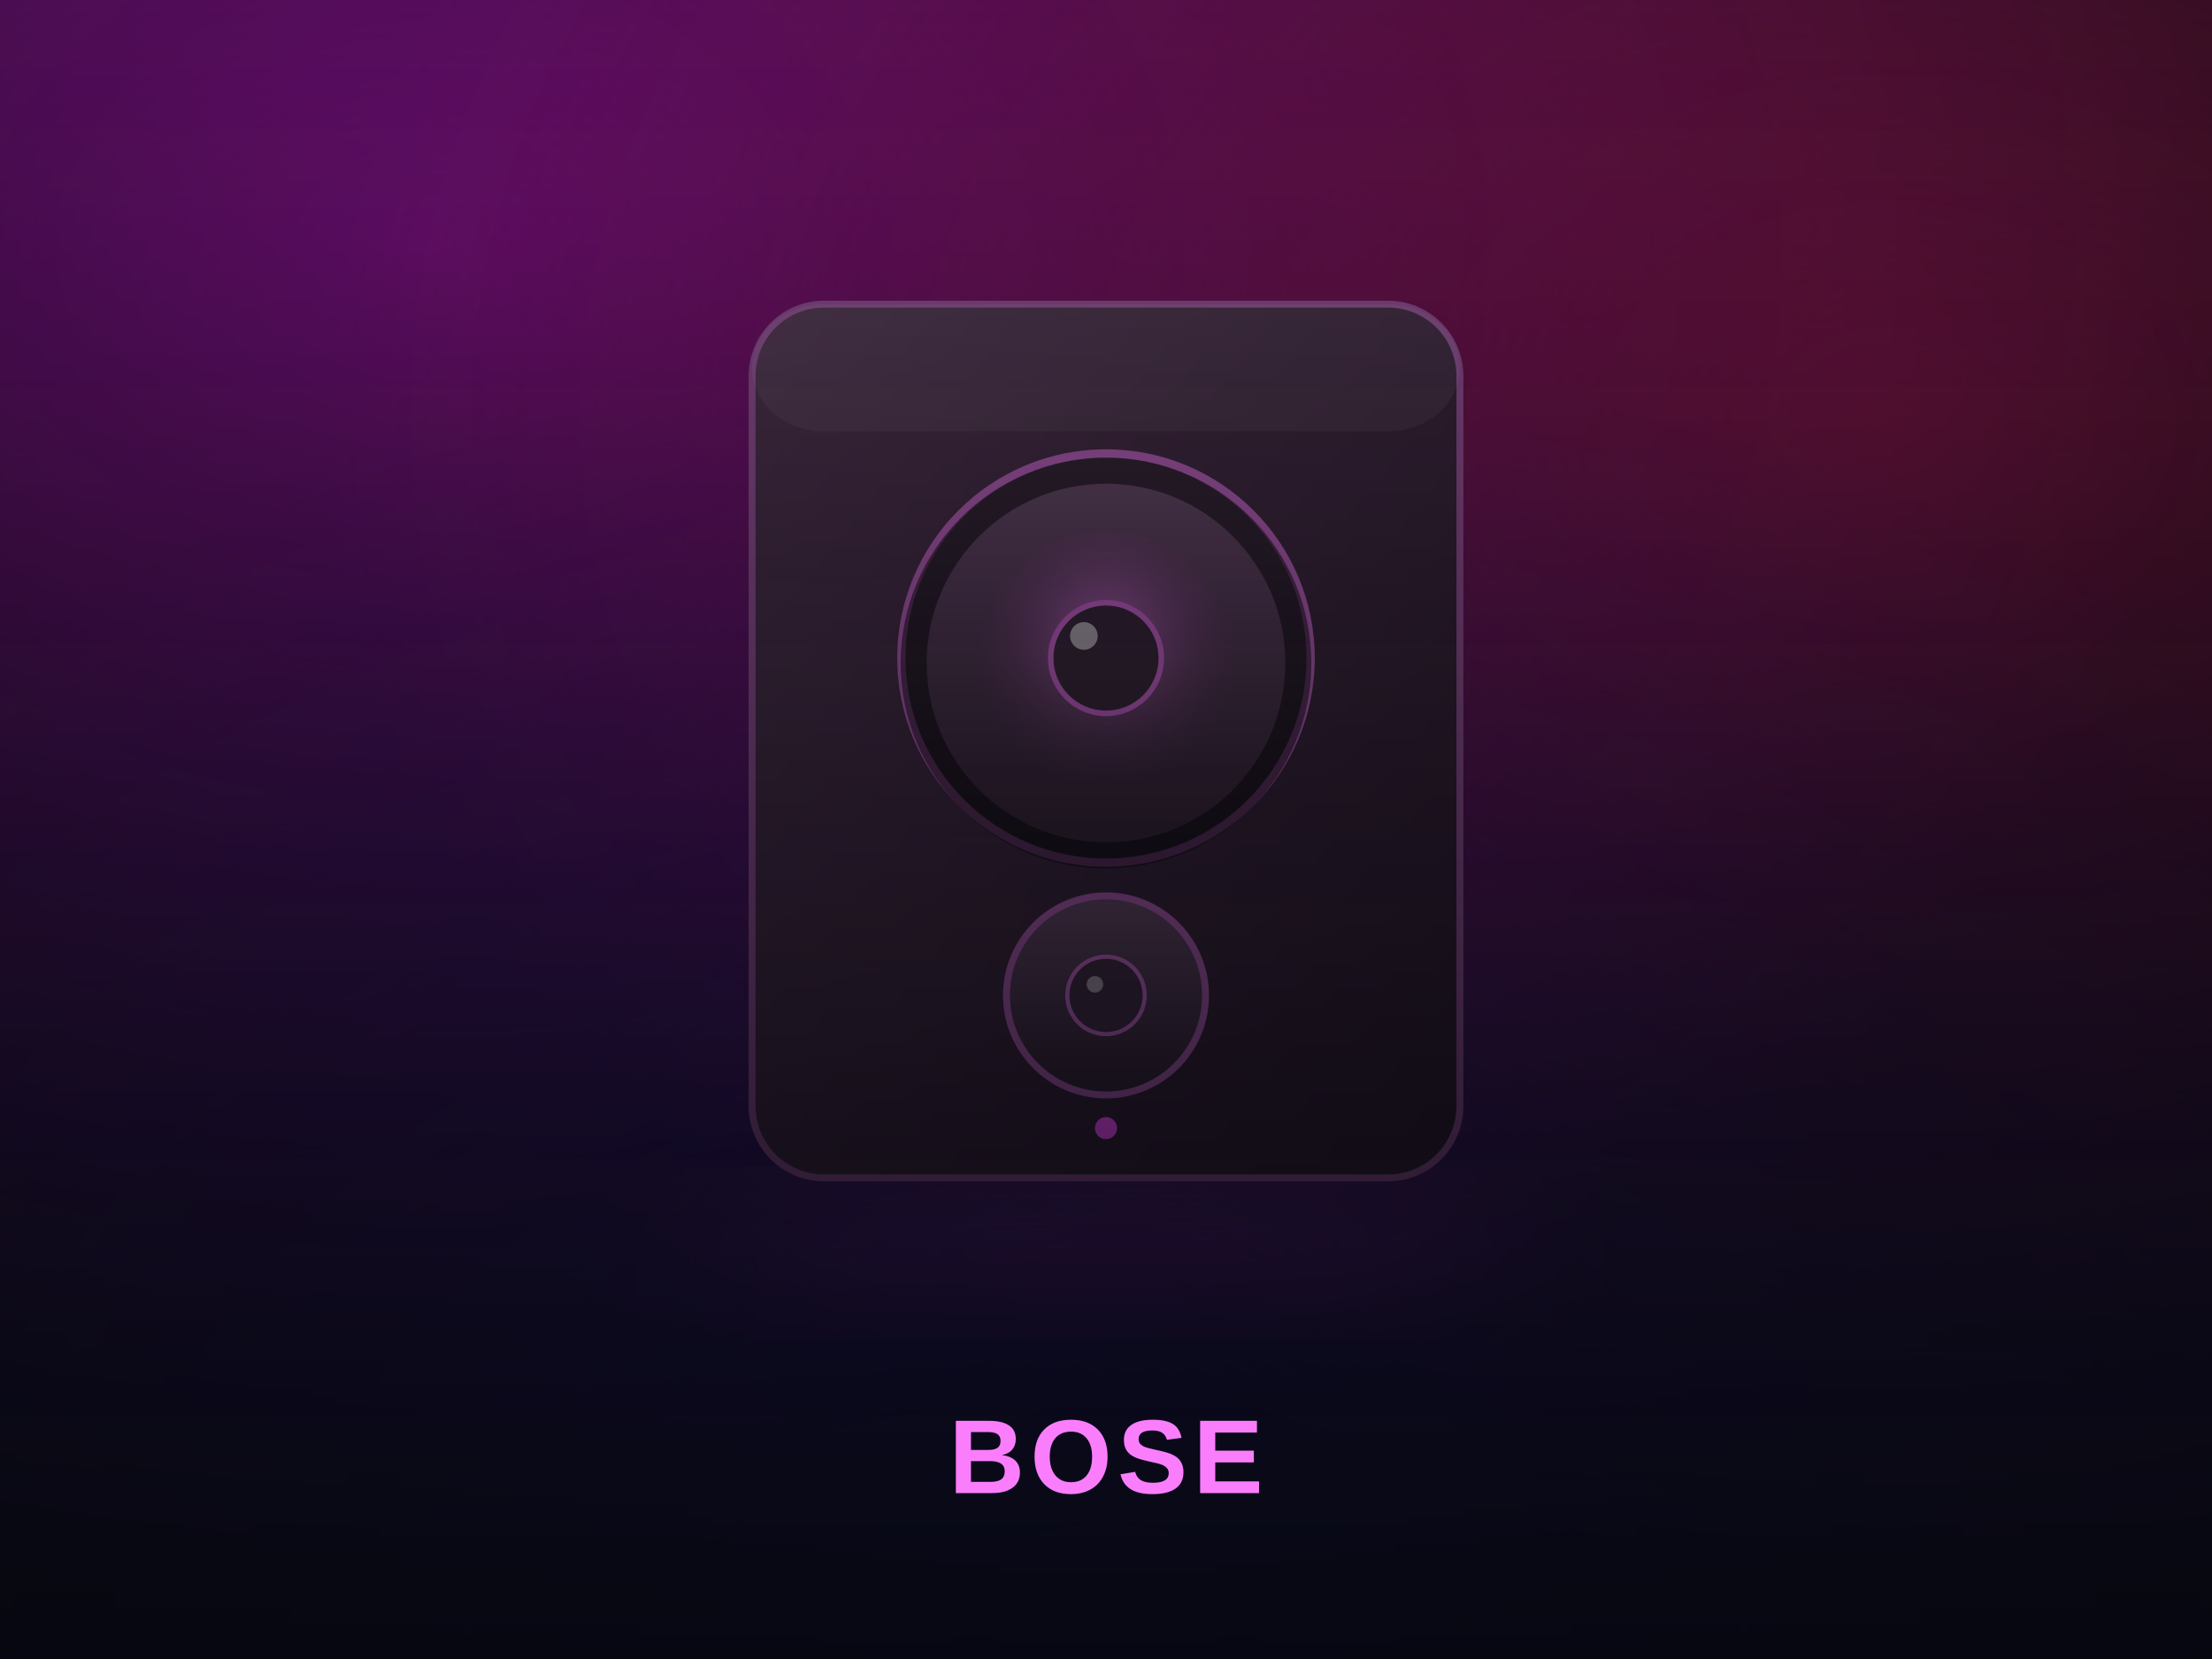
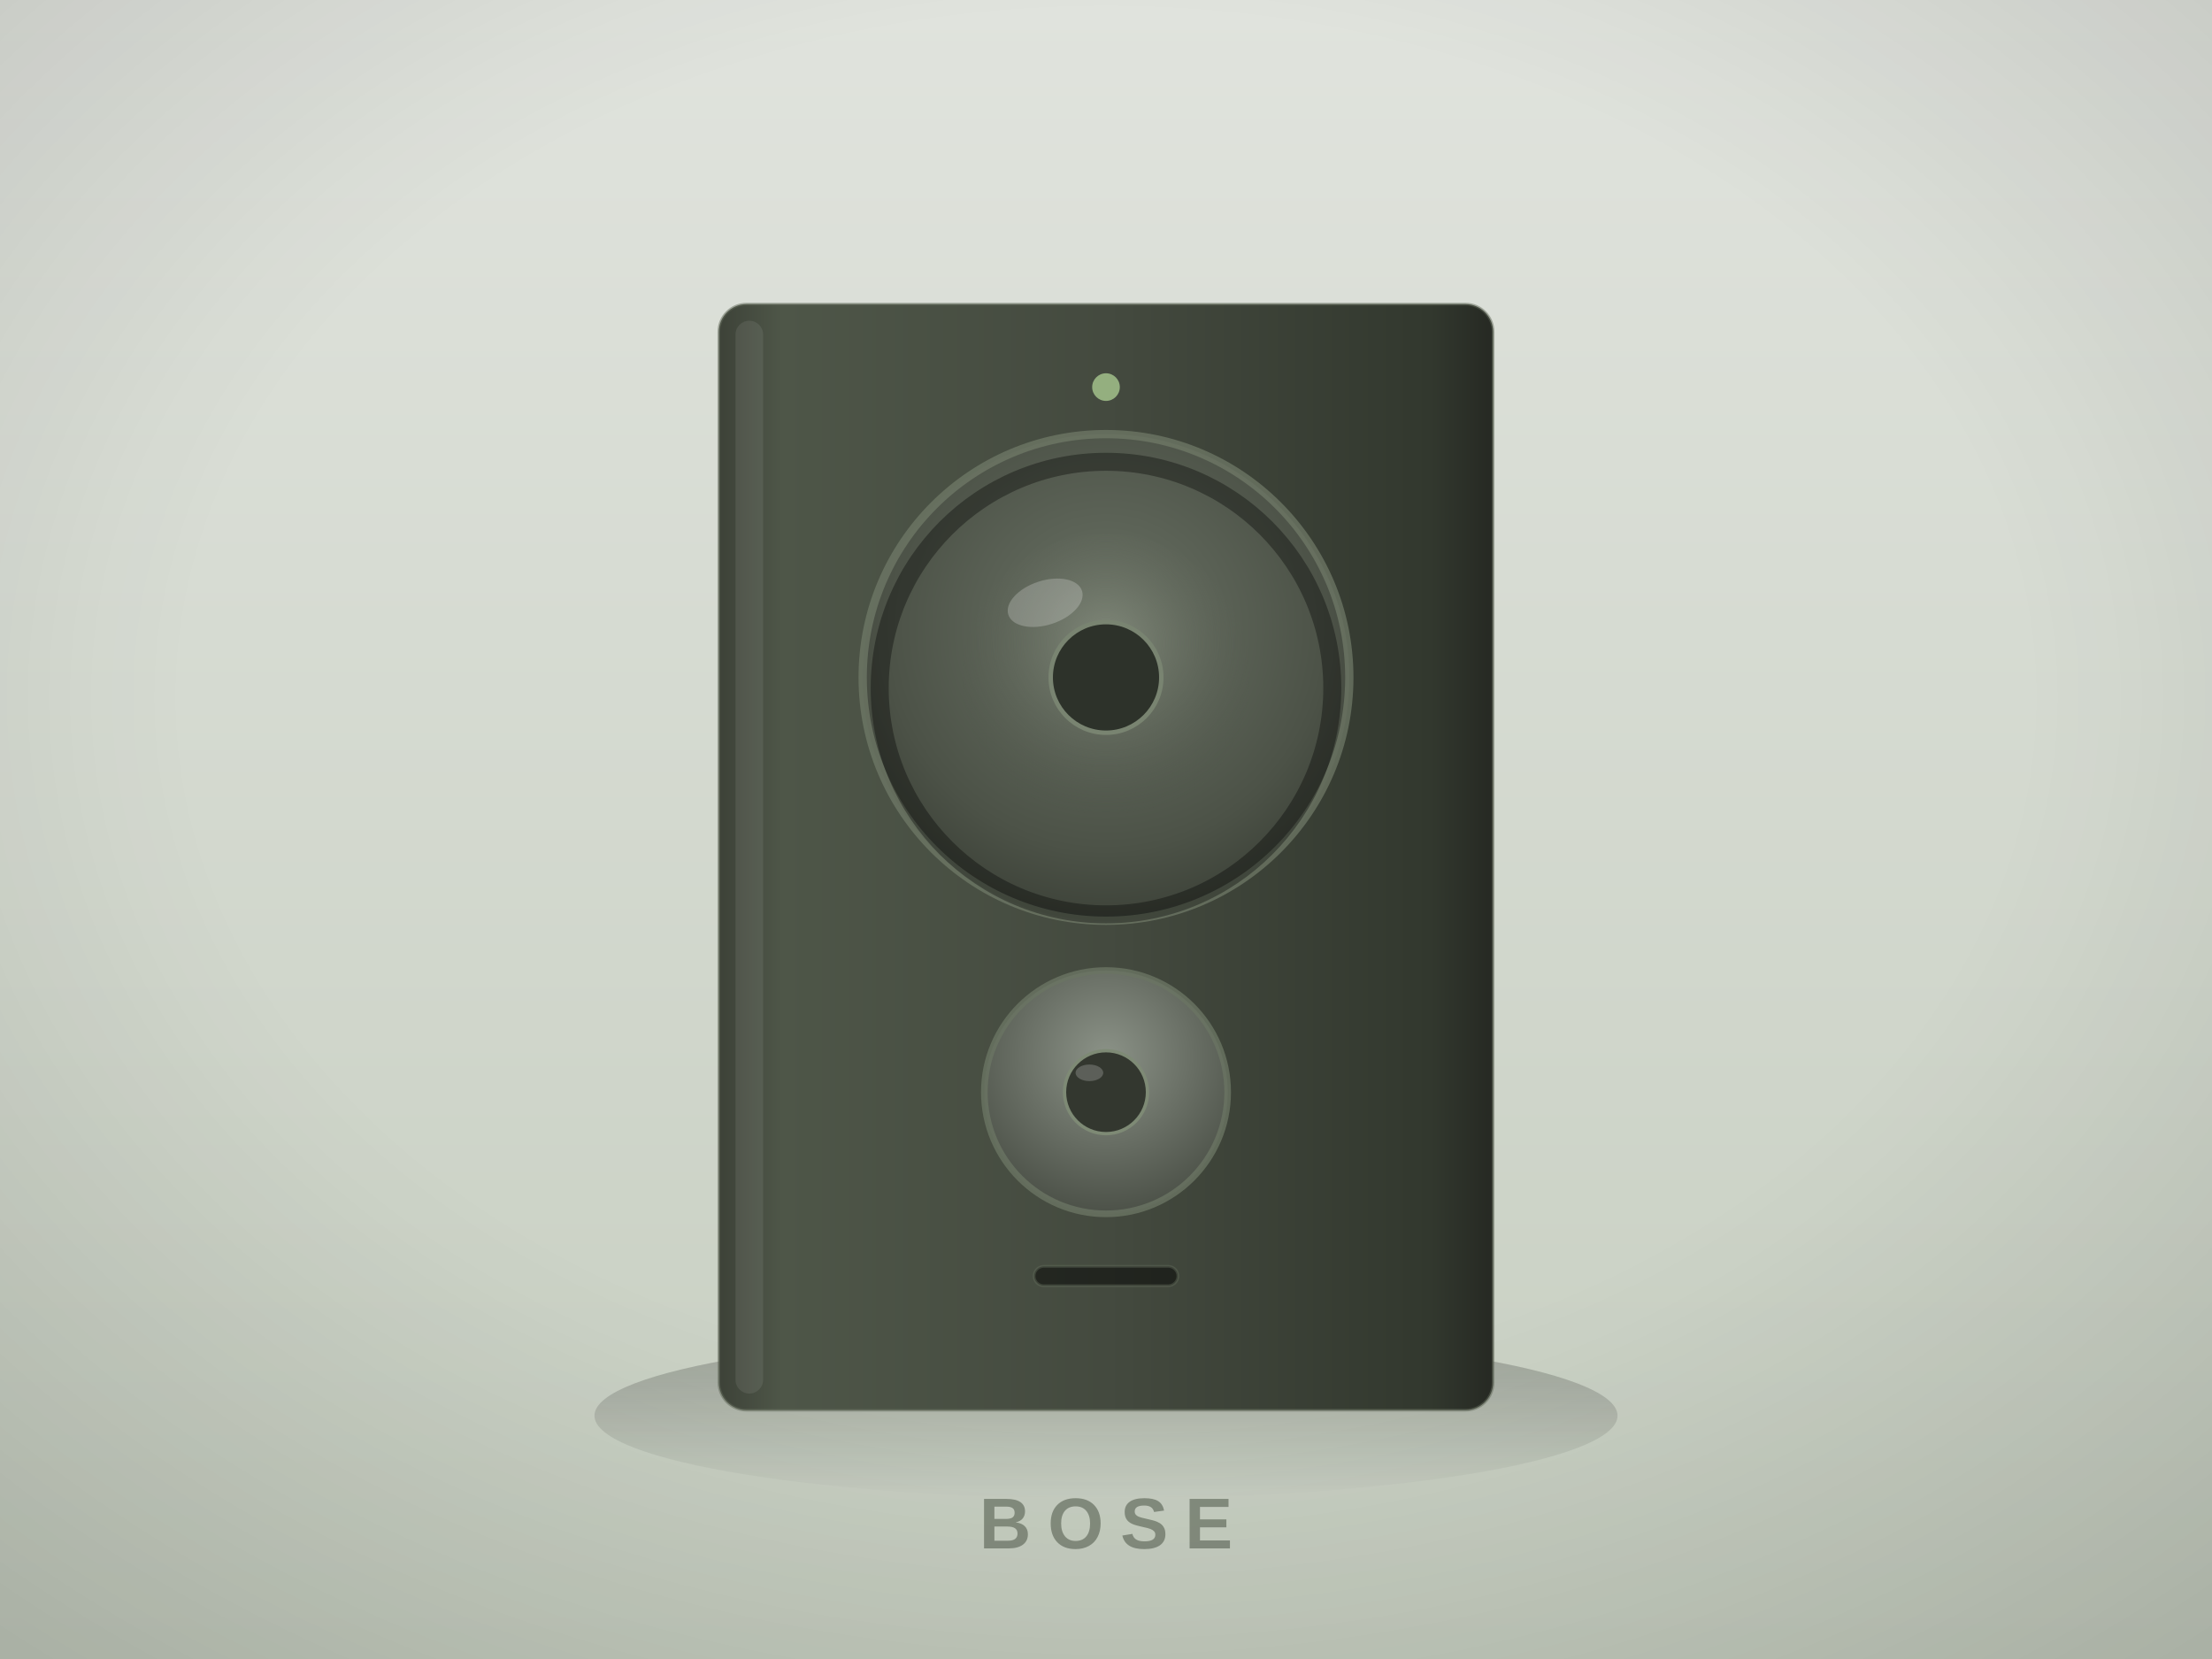
<svg xmlns="http://www.w3.org/2000/svg" width="800" height="600" viewBox="0 0 800 600">
  <defs>
-     <radialGradient id="m1" cx="20%" cy="15%" r="80%">
-       <stop offset="0%" stop-color="hsl(299, 85%, 38%)" stop-opacity=".55" />
-       <stop offset="100%" stop-color="hsl(299, 85%, 38%)" stop-opacity="0" />
+     <linearGradient id="bg" x1="0" y1="0" x2="0" y2="1">
+       <stop offset="0%" stop-color="hsl(94, 10%, 88%)" />
+       <stop offset="100%" stop-color="hsl(94, 12%, 78%)" />
+     </linearGradient>
+     <radialGradient id="vign" cx="50%" cy="42%" r="75%">
+       <stop offset="55%" stop-color="#000" stop-opacity="0" />
+       <stop offset="100%" stop-color="#000" stop-opacity=".14" />
    </radialGradient>
-     <radialGradient id="m2" cx="85%" cy="25%" r="70%">
-       <stop offset="0%" stop-color="hsl(339, 80%, 45%)" stop-opacity=".4" />
-       <stop offset="100%" stop-color="hsl(339, 80%, 45%)" stop-opacity="0" />
+     <linearGradient id="cab" x1="0" y1="0" x2="1" y2="0">
+       <stop offset="0%" stop-color="hsl(94, 8%, 24%)" />
+       <stop offset="8%" stop-color="hsl(94, 9%, 31%)" />
+       <stop offset="50%" stop-color="hsl(94, 8%, 27%)" />
+       <stop offset="92%" stop-color="hsl(94, 10%, 20%)" />
+       <stop offset="100%" stop-color="hsl(94, 8%, 15%)" />
+     </linearGradient>
+     <radialGradient id="cone" cx="50%" cy="40%" r="65%">
+       <stop offset="0%" stop-color="hsl(94, 6%, 42%)" />
+       <stop offset="70%" stop-color="hsl(94, 7%, 30%)" />
+       <stop offset="100%" stop-color="hsl(94, 8%, 22%)" />
    </radialGradient>
-     <radialGradient id="m3" cx="50%" cy="100%" r="80%">
-       <stop offset="0%" stop-color="hsl(239, 75%, 42%)" stop-opacity=".35" />
-       <stop offset="100%" stop-color="hsl(239, 75%, 42%)" stop-opacity="0" />
+     <radialGradient id="dust" cx="50%" cy="38%" r="60%">
+       <stop offset="0%" stop-color="hsl(94, 6%, 52%)" stop-opacity=".9" />
+       <stop offset="100%" stop-color="hsl(94, 7%, 30%)" stop-opacity="0" />
    </radialGradient>
-     <linearGradient id="cab" x1="0" y1="0" x2="1" y2="1">
-       <stop offset="0%" stop-color="hsl(299, 22%, 22%)" />
-       <stop offset="100%" stop-color="hsl(299, 25%, 11%)" />
+     <radialGradient id="tweeter" cx="50%" cy="35%" r="70%">
+       <stop offset="0%" stop-color="hsl(94, 5%, 55%)" />
+       <stop offset="100%" stop-color="hsl(94, 6%, 28%)" />
+     </radialGradient>
+     <linearGradient id="shadow" x1="0" y1="0" x2="0" y2="1">
+       <stop offset="0%" stop-color="#000" stop-opacity=".30" />
+       <stop offset="100%" stop-color="#000" stop-opacity="0" />
    </linearGradient>
-     <linearGradient id="cone" x1="0" y1="0" x2="0" y2="1">
-       <stop offset="0%" stop-color="hsl(299, 18%, 30%)" />
-       <stop offset="100%" stop-color="hsl(299, 20%, 14%)" />
-     </linearGradient>
-     <radialGradient id="dust" cx="50%" cy="42%" r="60%">
-       <stop offset="0%" stop-color="hsl(299, 35%, 52%)" stop-opacity=".9" />
-       <stop offset="100%" stop-color="hsl(299, 30%, 20%)" stop-opacity="0" />
-     </radialGradient>
-     <linearGradient id="floor" x1="0" y1="0" x2="0" y2="1">
-       <stop offset="0%" stop-color="#07070e" stop-opacity="0" />
-       <stop offset="100%" stop-color="#07070e" stop-opacity=".92" />
-     </linearGradient>
-     <filter id="blur">
-       <feGaussianBlur stdDeviation="26" />
-     </filter>
  </defs>
-   <rect width="800" height="600" fill="#0b0b14" />
-   <rect width="800" height="600" fill="url(#m1)" />
-   <rect width="800" height="600" fill="url(#m2)" />
-   <rect width="800" height="600" fill="url(#m3)" />
-   <g transform="translate(400,268)">
-     <ellipse cx="0" cy="185" rx="150" ry="26" fill="hsl(299, 60%, 45%)" opacity=".28" filter="url(#blur)" />
-     <rect x="-128" y="-158" width="256" height="316" rx="26" fill="url(#cab)" stroke="hsl(299, 30%, 38%)" stroke-width="2.5" />
-     <rect x="-128" y="-158" width="256" height="46" rx="26" fill="#ffffff" opacity=".05" />
-     <circle cx="0" cy="-30" r="74" fill="url(#cone)" stroke="hsl(299, 32%, 46%)" stroke-width="3" />
-     <circle cx="0" cy="-30" r="74" fill="none" stroke="#000" stroke-opacity=".5" stroke-width="10" transform="scale(.94)" />
-     <circle cx="0" cy="-30" r="46" fill="url(#dust)" />
-     <circle cx="0" cy="-30" r="20" fill="hsl(299, 20%, 16%)" stroke="hsl(299, 35%, 50%)" stroke-width="2" />
-     <circle cx="-8" cy="-38" r="5" fill="#fff" opacity=".5" />
-     <circle cx="0" cy="92" r="36" fill="url(#cone)" stroke="hsl(299, 32%, 46%)" stroke-width="2.5" />
-     <circle cx="0" cy="92" r="14" fill="hsl(299, 22%, 18%)" stroke="hsl(299, 35%, 52%)" stroke-width="1.5" />
-     <circle cx="-4" cy="88" r="3" fill="#fff" opacity=".45" />
-     <circle cx="0" cy="140" r="4" fill="hsl(299, 90%, 62%)" />
+   <rect width="800" height="600" fill="url(#bg)" />
+   <rect width="800" height="600" fill="url(#vign)" />
+   <ellipse cx="400" cy="512" rx="185" ry="30" fill="url(#shadow)" opacity=".8" />
+   <g transform="translate(400, 300)">
+     <rect x="-140" y="-190" width="280" height="400" rx="10" fill="url(#cab)" />
+     <rect x="-140" y="-190" width="280" height="400" rx="10" fill="none" stroke="hsl(94, 8%, 38%)" stroke-opacity=".5" />
+     <rect x="-134" y="-184" width="10" height="388" rx="5" fill="#fff" opacity=".08" />
+     <circle cx="0" cy="-55" r="88" fill="url(#cone)" />
+     <circle cx="0" cy="-55" r="88" fill="none" stroke="hsl(94, 8%, 45%)" stroke-width="3" stroke-opacity=".7" />
+     <circle cx="0" cy="-55" r="88" fill="none" stroke="#000" stroke-opacity=".35" stroke-width="7" transform="scale(.93)" />
+     <circle cx="0" cy="-55" r="52" fill="url(#dust)" />
+     <circle cx="0" cy="-55" r="20" fill="hsl(94, 8%, 18%)" />
+     <circle cx="0" cy="-55" r="20" fill="none" stroke="hsl(94, 8%, 48%)" stroke-width="1.6" />
+     <ellipse cx="-22" cy="-82" rx="14" ry="8" fill="#fff" opacity=".22" transform="rotate(-18 -22 -82)" />
+     <circle cx="0" cy="95" r="44" fill="url(#tweeter)" />
+     <circle cx="0" cy="95" r="44" fill="none" stroke="hsl(94, 8%, 42%)" stroke-width="2.4" stroke-opacity=".8" />
+     <circle cx="0" cy="95" r="15" fill="hsl(94, 7%, 20%)" />
+     <circle cx="0" cy="95" r="15" fill="none" stroke="hsl(94, 8%, 50%)" stroke-width="1.2" />
+     <ellipse cx="-6" cy="88" rx="5" ry="3" fill="#fff" opacity=".2" />
+     <rect x="-26" y="158" width="52" height="7" rx="3.5" fill="#000" fill-opacity=".5" />
+     <rect x="-26" y="158" width="52" height="7" rx="3.5" fill="none" stroke="hsl(94, 8%, 40%)" stroke-opacity=".4" />
+     <circle cx="0" cy="-160" r="5" fill="hsl(94, 30%, 65%)" opacity=".85" />
  </g>
-   <rect width="800" height="600" fill="url(#floor)" />
-   <text x="400" y="540" font-family="'Arial Black', Arial, sans-serif" font-size="38" font-weight="900" fill="hsl(299, 95%, 74%)" text-anchor="middle" letter-spacing="2">BOSE</text>
+   <text x="400" y="560" font-family="Arial, sans-serif" font-size="26" font-weight="800" fill="hsl(94, 10%, 30%)" fill-opacity=".55" text-anchor="middle" letter-spacing="6">BOSE</text>
</svg>
